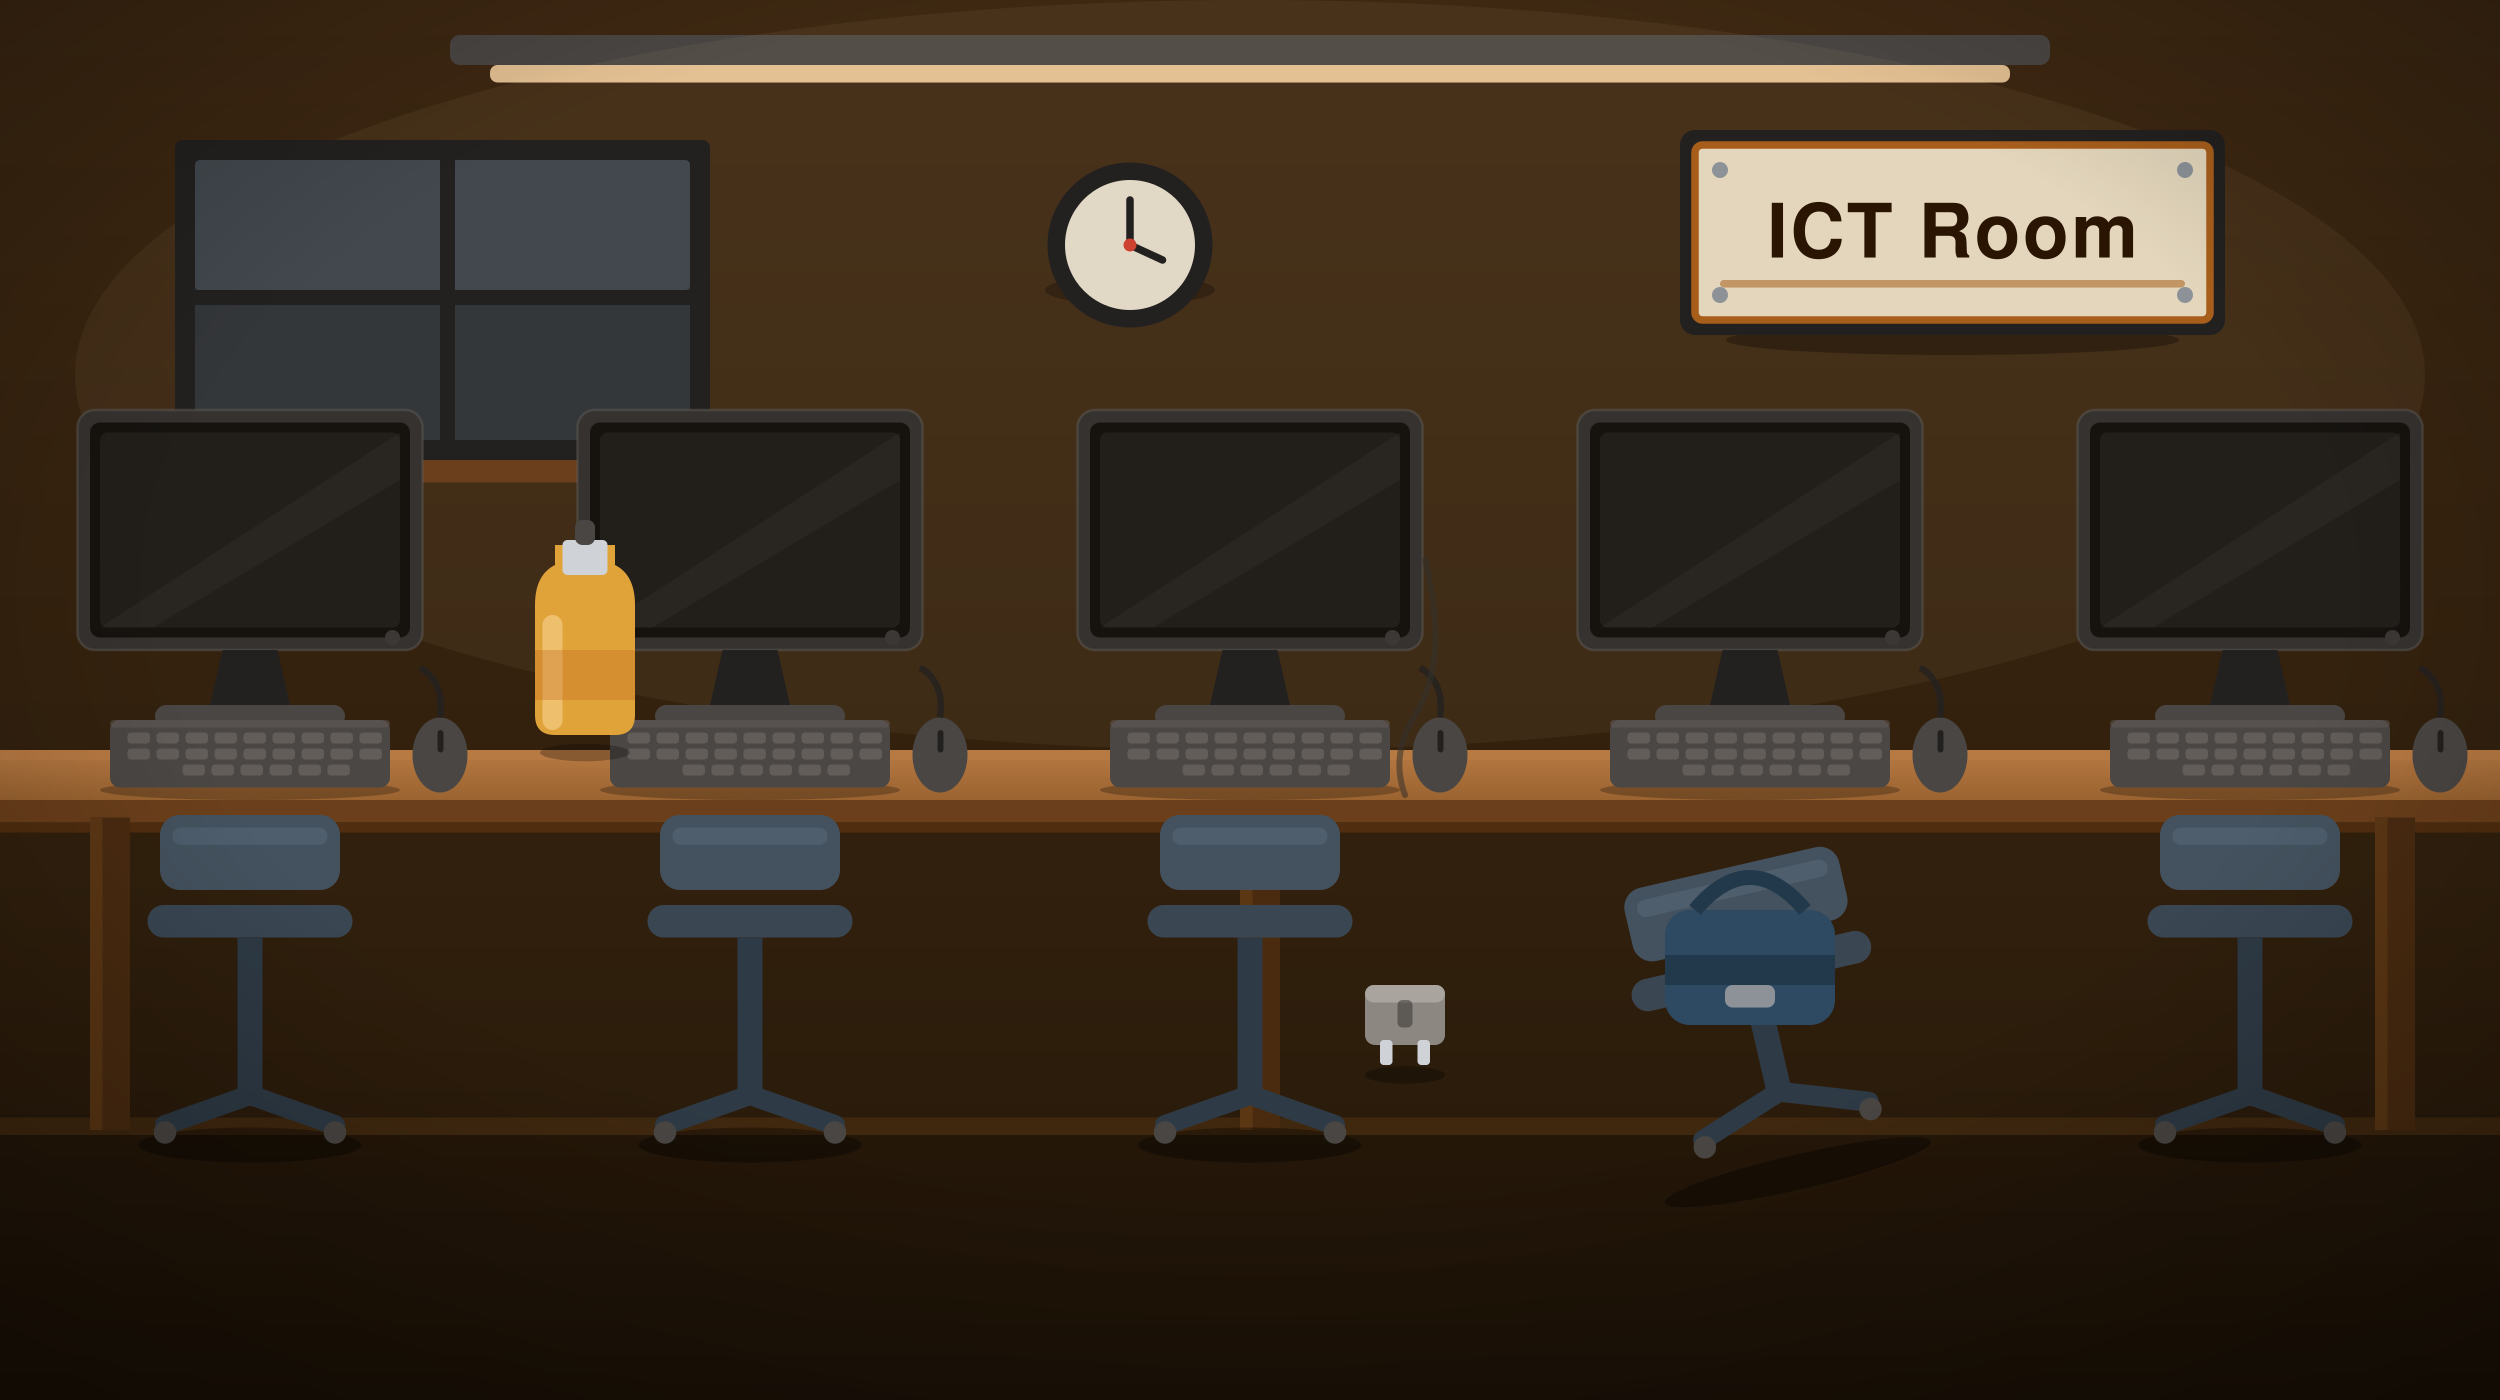
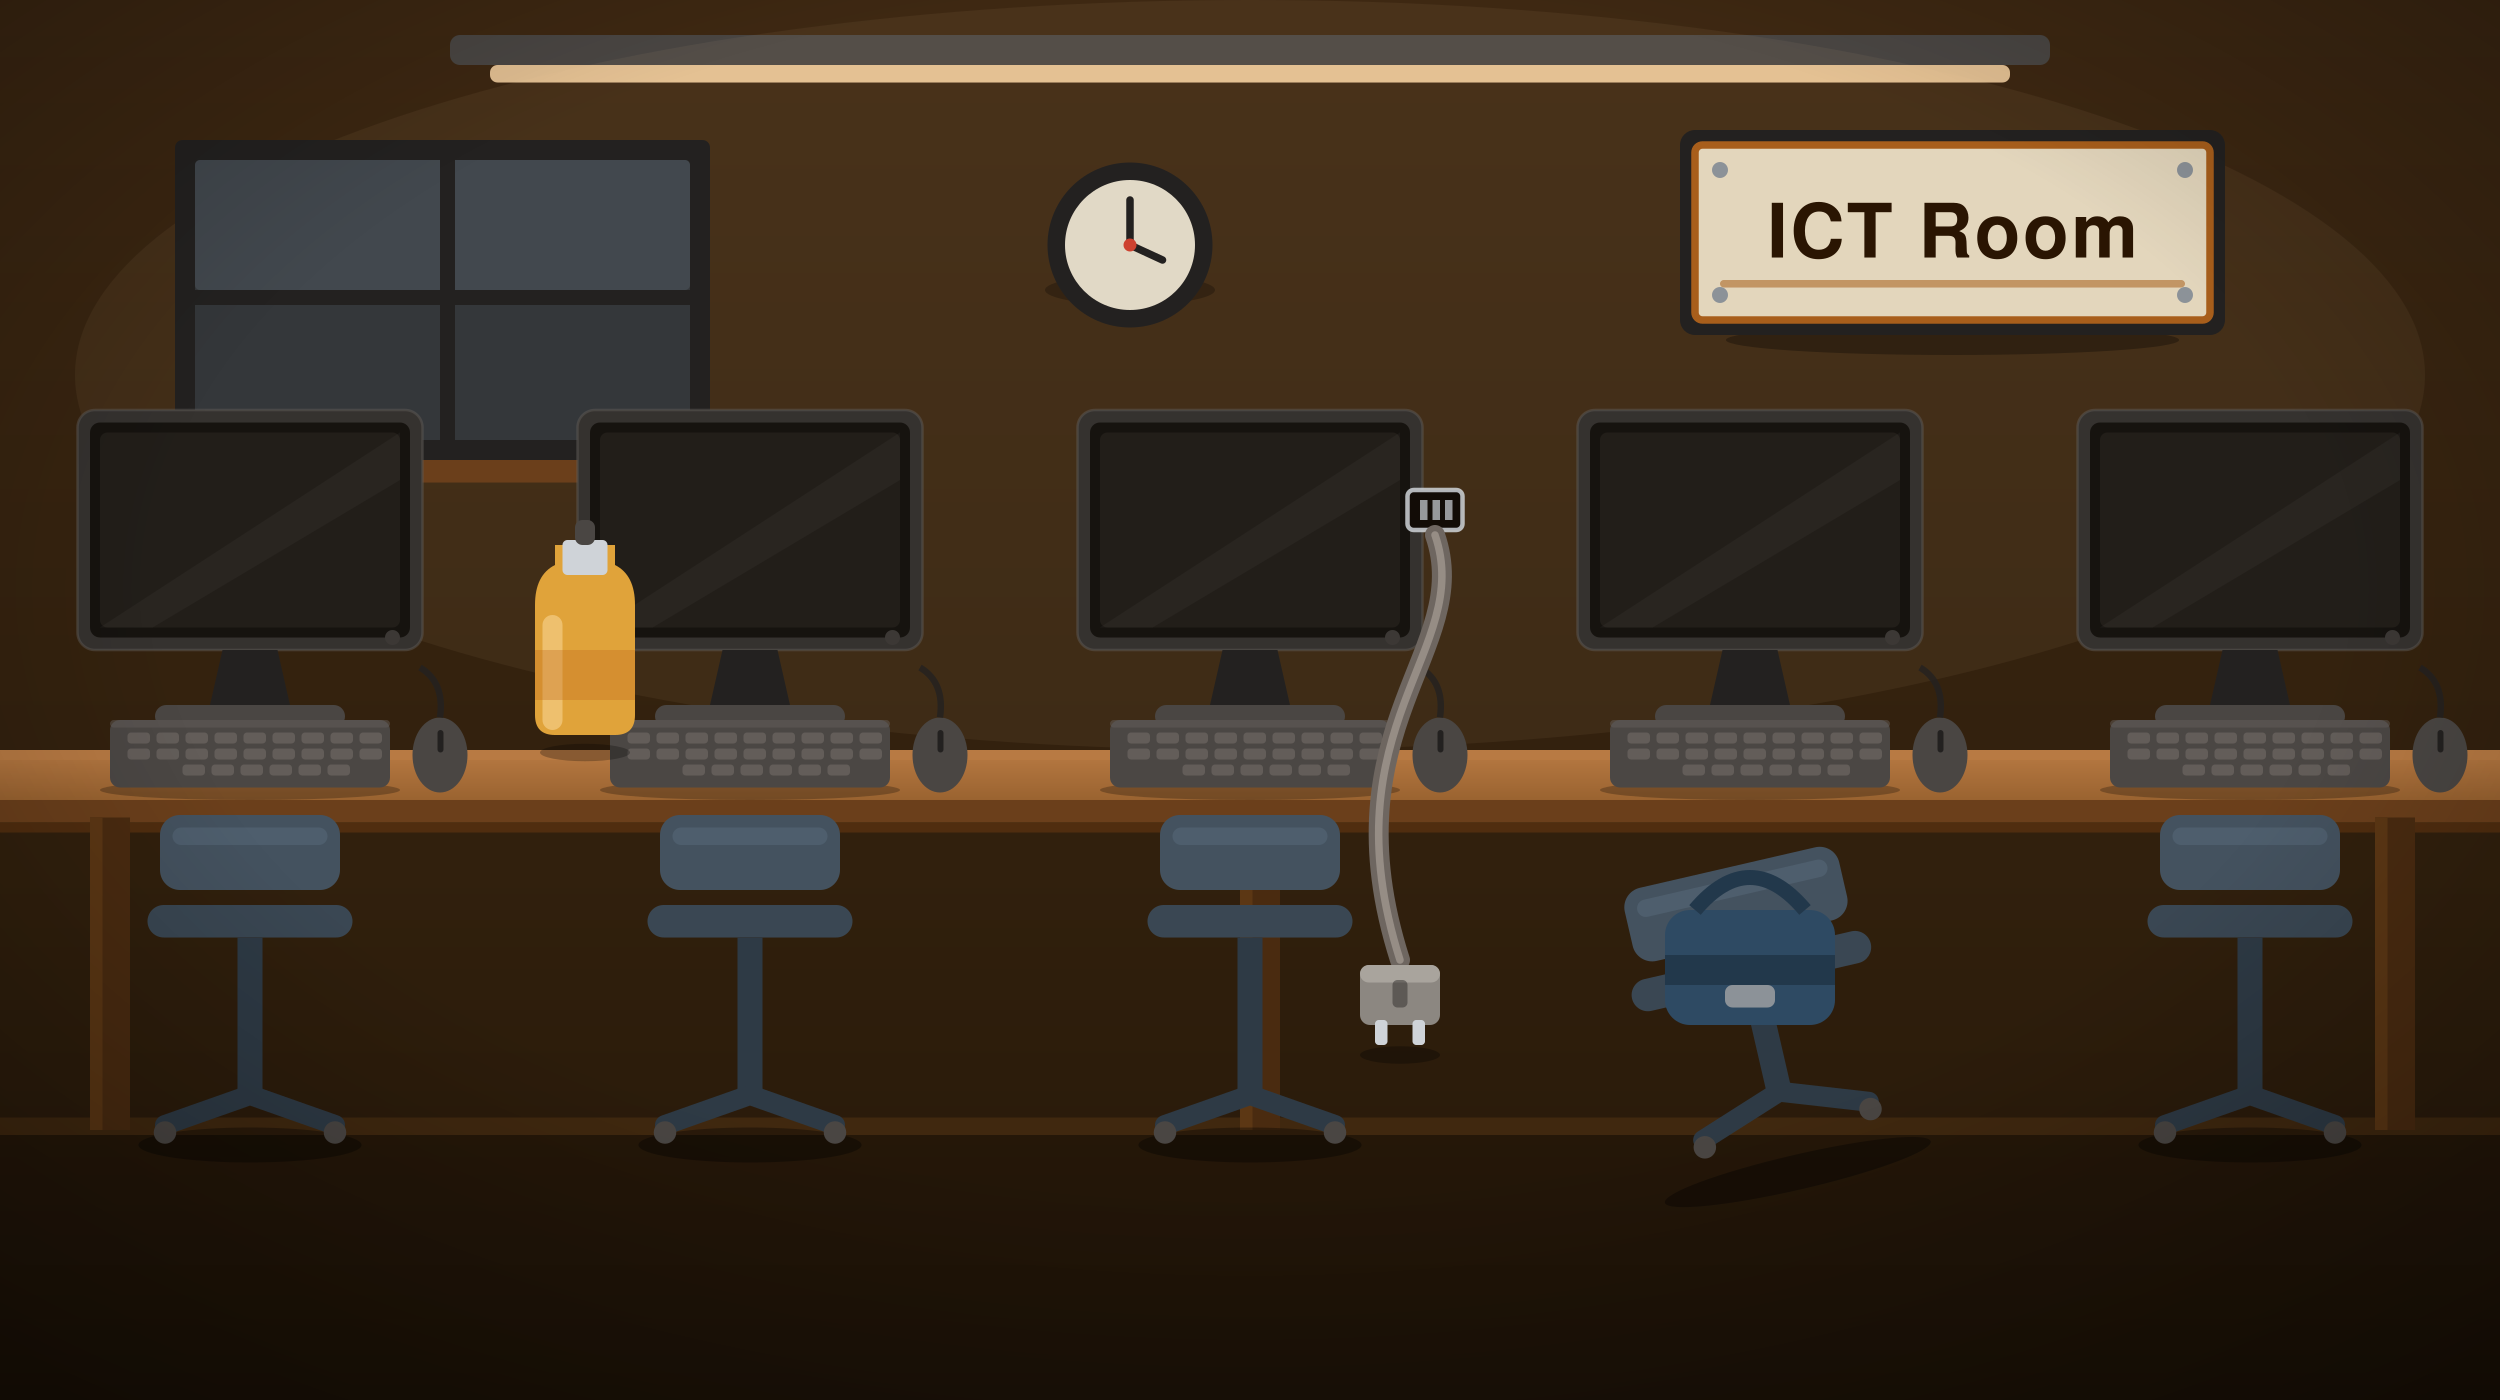
<svg xmlns="http://www.w3.org/2000/svg" viewBox="0 0 1000 560" role="img" aria-label="A school ICT room bench with five computer stations. One station has a sports bottle of juice standing beside the keyboard. One has a lead pulled out of the back of the machine and hanging down underneath it. One has a bag dumped on its chair, which is pushed back. The other two are tidy, with their screens off and their chairs in.">
  <defs>
    <linearGradient id="wallgrad" x1="0" y1="0" x2="0" y2="1">
      <stop offset="0" stop-color="#3E2812" />
      <stop offset="0.62" stop-color="#31200D" />
      <stop offset="1" stop-color="#241608" />
    </linearGradient>
    <linearGradient id="benchgrad" x1="0" y1="0" x2="0" y2="1">
      <stop offset="0" stop-color="#B87A43" />
      <stop offset="1" stop-color="#9A6330" />
    </linearGradient>
    <linearGradient id="floorgrad" x1="0" y1="0" x2="0" y2="1">
      <stop offset="0" stop-color="#251708" />
      <stop offset="1" stop-color="#1C1207" />
    </linearGradient>
    <radialGradient id="vig" cx="0.5" cy="0.42" r="0.78">
      <stop offset="0.55" stop-color="#000" stop-opacity="0" />
      <stop offset="1" stop-color="#000" stop-opacity="0.42" />
    </radialGradient>
  </defs>
  <rect width="1000" height="560" fill="url(#wallgrad)" />
  <rect y="452" width="1000" height="108" fill="url(#floorgrad)" />
  <rect y="447" width="1000" height="7" fill="#40280F" />
  <rect x="180" y="14" width="640" height="12" rx="4" fill="#4A4643" />
  <rect x="196" y="26" width="608" height="7" rx="3" fill="#FFD9A8" opacity="0.85" />
  <ellipse cx="500" cy="150" rx="470" ry="150" fill="#FFD9A8" opacity="0.055" />
  <rect x="70" y="56" width="214" height="128" rx="3" fill="#232120" />
  <rect x="78" y="64" width="198" height="112" rx="2" fill="#5A6B78" opacity="0.30" />
  <rect x="78" y="64" width="198" height="52" rx="2" fill="#8FA6B6" opacity="0.16" />
  <rect x="176" y="64" width="6" height="112" fill="#232120" />
  <rect x="78" y="116" width="198" height="6" fill="#232120" />
  <rect x="62" y="184" width="230" height="9" rx="3" fill="#6B3F1B" />
  <ellipse cx="781" cy="136" rx="90.64" ry="6" fill="#000" opacity="0.3" />
  <rect x="672" y="52" width="218" height="82" rx="6" fill="#232120" />
  <rect x="678" y="58" width="206" height="70" rx="3" fill="#E3D6BC" />
  <rect x="678" y="58" width="206" height="70" rx="3" fill="none" stroke="#A85E1B" stroke-width="3" />
  <rect x="688" y="112" width="186" height="3" rx="1.5" fill="#A85E1B" opacity="0.55" />
  <text x="781" y="103" text-anchor="middle" font-family="Helvetica, Arial, sans-serif" font-size="30" font-weight="700" letter-spacing="1" fill="#2A1502">ICT Room</text>
  <circle cx="688" cy="68" r="3.2" fill="#8C9298" />
  <circle cx="874" cy="68" r="3.2" fill="#8C9298" />
  <circle cx="688" cy="118" r="3.2" fill="#8C9298" />
  <circle cx="874" cy="118" r="3.2" fill="#8C9298" />
  <ellipse cx="452" cy="116" rx="34" ry="6" fill="#000" opacity="0.25" />
  <circle cx="452" cy="98" r="33" fill="#232120" />
  <circle cx="452" cy="98" r="26" fill="#F1E8D4" opacity="0.92" />
  <path d="M452 98 L452 80 M452 98 L465 104" stroke="#232120" stroke-width="3" stroke-linecap="round" />
  <circle cx="452" cy="98" r="2.6" fill="#CE4230" />
  <rect y="300" width="1000" height="20" fill="url(#benchgrad)" />
  <rect y="300" width="1000" height="4" fill="#B87A43" opacity="0.85" />
  <rect y="320" width="1000" height="9" fill="#6B3F1B" />
  <rect y="329" width="1000" height="4" fill="#57310F" opacity="0.8" />
  <rect x="36" y="327" width="16" height="125" fill="#4A2B10" />
  <rect x="36" y="327" width="5" height="125" fill="#5C3714" />
  <rect x="496" y="327" width="16" height="125" fill="#4A2B10" />
  <rect x="496" y="327" width="5" height="125" fill="#5C3714" />
  <rect x="950" y="327" width="16" height="125" fill="#4A2B10" />
  <rect x="950" y="327" width="5" height="125" fill="#5C3714" />
  <g class="stn stn-0">
    <g>
      <ellipse cx="100" cy="458" rx="44.64" ry="7" fill="#000" opacity="0.35" />
      <rect x="64" y="326" width="72" height="30" rx="8" fill="#44525F" />
      <rect x="69" y="331" width="62" height="7" rx="3.5" fill="#566878" opacity="0.55" />
      <rect x="59" y="362" width="82" height="13" rx="6.5" fill="#3A4753" />
      <rect x="95" y="375" width="10" height="63" fill="#2E3A45" />
      <path d="M66 450 L100 438 L134 450" stroke="#2E3A45" stroke-width="8" fill="none" stroke-linecap="round" />
      <circle cx="66" cy="453" r="4.5" fill="#4A4643" />
      <circle cx="134" cy="453" r="4.5" fill="#4A4643" />
    </g>
-     <ellipse cx="100" cy="302" rx="52" ry="5" fill="#000" opacity="0.32" />
-     <rect x="31" y="164" width="138" height="96" rx="7" fill="#35322F" />
-     <rect x="31" y="164" width="138" height="96" rx="7" fill="none" stroke="#5E5955" stroke-width="1" opacity="0.5" />
-     <rect x="36" y="169" width="128" height="86" rx="4" fill="#16130F" />
-     <rect x="40" y="173" width="120" height="78" rx="3" fill="#221E19" />
-     <path d="M40 251 L160 173 L160 192 L61 251 Z" fill="#FFFFFF" opacity="0.035" />
-     <circle cx="157" cy="255" r="3" fill="#3C3835" />
-     <path d="M89 260 h22 l5 22 h-32 z" fill="#232120" />
-     <rect x="62" y="282" width="76" height="9" rx="4.5" fill="#4A4643" />
+     <g class="prop prop-screen-off">
+       <ellipse cx="100" cy="302" rx="52" ry="5" fill="#000" opacity="0.32" />
+       <rect x="31" y="164" width="138" height="96" rx="7" fill="#35322F" />
+       <rect x="31" y="164" width="138" height="96" rx="7" fill="none" stroke="#5E5955" stroke-width="1" opacity="0.5" />
+       <rect x="36" y="169" width="128" height="86" rx="4" fill="#16130F" />
+       <rect x="40" y="173" width="120" height="78" rx="3" fill="#221E19" />
+       <path d="M40 251 L160 173 L160 192 L61 251 Z" fill="#FFFFFF" opacity="0.035" />
+       <circle cx="157" cy="255" r="3" fill="#3C3835" />
+       <path d="M89 260 h22 l5 22 h-32 z" fill="#232120" />
+       <rect x="62" y="282" width="76" height="9" rx="4.5" fill="#4A4643" />
+     </g>
    <ellipse cx="100" cy="316" rx="60" ry="4" fill="#000" opacity="0.25" />
    <rect x="44" y="288" width="112" height="27" rx="4" fill="#4B4744" />
    <rect x="44" y="288" width="112" height="3" rx="1.5" fill="#635D59" opacity="0.5" />
    <rect x="51" y="293" width="9" height="4.4" rx="1.4" fill="#635D59" />
    <rect x="62.6" y="293" width="9" height="4.4" rx="1.4" fill="#635D59" />
    <rect x="74.2" y="293" width="9" height="4.4" rx="1.4" fill="#635D59" />
    <rect x="85.8" y="293" width="9" height="4.4" rx="1.4" fill="#635D59" />
    <rect x="97.4" y="293" width="9" height="4.4" rx="1.4" fill="#635D59" />
    <rect x="109" y="293" width="9" height="4.4" rx="1.4" fill="#635D59" />
    <rect x="120.6" y="293" width="9" height="4.4" rx="1.4" fill="#635D59" />
    <rect x="132.2" y="293" width="9" height="4.4" rx="1.4" fill="#635D59" />
    <rect x="143.8" y="293" width="9" height="4.4" rx="1.4" fill="#635D59" />
    <rect x="51" y="299.4" width="9" height="4.4" rx="1.4" fill="#635D59" />
    <rect x="62.6" y="299.4" width="9" height="4.4" rx="1.4" fill="#635D59" />
    <rect x="74.2" y="299.4" width="9" height="4.4" rx="1.4" fill="#635D59" />
    <rect x="85.8" y="299.4" width="9" height="4.4" rx="1.4" fill="#635D59" />
    <rect x="97.4" y="299.4" width="9" height="4.4" rx="1.4" fill="#635D59" />
    <rect x="109" y="299.4" width="9" height="4.4" rx="1.4" fill="#635D59" />
    <rect x="120.6" y="299.4" width="9" height="4.4" rx="1.4" fill="#635D59" />
    <rect x="132.2" y="299.4" width="9" height="4.4" rx="1.4" fill="#635D59" />
    <rect x="143.8" y="299.4" width="9" height="4.4" rx="1.4" fill="#635D59" />
    <rect x="73" y="305.8" width="9" height="4.4" rx="1.4" fill="#635D59" />
    <rect x="84.6" y="305.8" width="9" height="4.4" rx="1.4" fill="#635D59" />
    <rect x="96.2" y="305.8" width="9" height="4.4" rx="1.4" fill="#635D59" />
    <rect x="107.8" y="305.8" width="9" height="4.4" rx="1.4" fill="#635D59" />
    <rect x="119.4" y="305.8" width="9" height="4.4" rx="1.4" fill="#635D59" />
    <rect x="131" y="305.8" width="9" height="4.4" rx="1.4" fill="#635D59" />
    <ellipse cx="176" cy="302" rx="11" ry="15" fill="#4A4643" />
    <rect x="175" y="292" width="2.4" height="9" rx="1.2" fill="#232120" />
    <path d="M176 287 q2 -14 -8 -20" stroke="#232120" stroke-width="2.6" fill="none" opacity="0.8" />
  </g>
  <g class="stn stn-1">
    <g>
      <ellipse cx="300" cy="458" rx="44.64" ry="7" fill="#000" opacity="0.35" />
      <rect x="264" y="326" width="72" height="30" rx="8" fill="#44525F" />
      <rect x="269" y="331" width="62" height="7" rx="3.5" fill="#566878" opacity="0.55" />
      <rect x="259" y="362" width="82" height="13" rx="6.5" fill="#3A4753" />
      <rect x="295" y="375" width="10" height="63" fill="#2E3A45" />
      <path d="M266 450 L300 438 L334 450" stroke="#2E3A45" stroke-width="8" fill="none" stroke-linecap="round" />
      <circle cx="266" cy="453" r="4.5" fill="#4A4643" />
      <circle cx="334" cy="453" r="4.5" fill="#4A4643" />
    </g>
-     <ellipse cx="300" cy="302" rx="52" ry="5" fill="#000" opacity="0.32" />
-     <rect x="231" y="164" width="138" height="96" rx="7" fill="#35322F" />
-     <rect x="231" y="164" width="138" height="96" rx="7" fill="none" stroke="#5E5955" stroke-width="1" opacity="0.5" />
-     <rect x="236" y="169" width="128" height="86" rx="4" fill="#16130F" />
-     <rect x="240" y="173" width="120" height="78" rx="3" fill="#221E19" />
-     <path d="M240 251 L360 173 L360 192 L261 251 Z" fill="#FFFFFF" opacity="0.035" />
-     <circle cx="357" cy="255" r="3" fill="#3C3835" />
-     <path d="M289 260 h22 l5 22 h-32 z" fill="#232120" />
-     <rect x="262" y="282" width="76" height="9" rx="4.5" fill="#4A4643" />
+     <g class="prop prop-screen-off">
+       <ellipse cx="300" cy="302" rx="52" ry="5" fill="#000" opacity="0.32" />
+       <rect x="231" y="164" width="138" height="96" rx="7" fill="#35322F" />
+       <rect x="231" y="164" width="138" height="96" rx="7" fill="none" stroke="#5E5955" stroke-width="1" opacity="0.5" />
+       <rect x="236" y="169" width="128" height="86" rx="4" fill="#16130F" />
+       <rect x="240" y="173" width="120" height="78" rx="3" fill="#221E19" />
+       <path d="M240 251 L360 173 L360 192 L261 251 Z" fill="#FFFFFF" opacity="0.035" />
+       <circle cx="357" cy="255" r="3" fill="#3C3835" />
+       <path d="M289 260 h22 l5 22 h-32 z" fill="#232120" />
+       <rect x="262" y="282" width="76" height="9" rx="4.5" fill="#4A4643" />
+     </g>
    <ellipse cx="300" cy="316" rx="60" ry="4" fill="#000" opacity="0.25" />
    <rect x="244" y="288" width="112" height="27" rx="4" fill="#4B4744" />
    <rect x="244" y="288" width="112" height="3" rx="1.5" fill="#635D59" opacity="0.5" />
    <rect x="251" y="293" width="9" height="4.4" rx="1.4" fill="#635D59" />
    <rect x="262.6" y="293" width="9" height="4.4" rx="1.4" fill="#635D59" />
    <rect x="274.2" y="293" width="9" height="4.4" rx="1.4" fill="#635D59" />
    <rect x="285.8" y="293" width="9" height="4.4" rx="1.4" fill="#635D59" />
    <rect x="297.4" y="293" width="9" height="4.4" rx="1.4" fill="#635D59" />
    <rect x="309" y="293" width="9" height="4.4" rx="1.4" fill="#635D59" />
    <rect x="320.6" y="293" width="9" height="4.4" rx="1.4" fill="#635D59" />
    <rect x="332.2" y="293" width="9" height="4.4" rx="1.4" fill="#635D59" />
    <rect x="343.8" y="293" width="9" height="4.4" rx="1.4" fill="#635D59" />
    <rect x="251" y="299.4" width="9" height="4.4" rx="1.4" fill="#635D59" />
    <rect x="262.6" y="299.4" width="9" height="4.4" rx="1.4" fill="#635D59" />
    <rect x="274.2" y="299.4" width="9" height="4.4" rx="1.4" fill="#635D59" />
    <rect x="285.8" y="299.4" width="9" height="4.4" rx="1.4" fill="#635D59" />
    <rect x="297.4" y="299.4" width="9" height="4.4" rx="1.4" fill="#635D59" />
    <rect x="309" y="299.4" width="9" height="4.4" rx="1.4" fill="#635D59" />
    <rect x="320.6" y="299.4" width="9" height="4.4" rx="1.4" fill="#635D59" />
    <rect x="332.2" y="299.4" width="9" height="4.4" rx="1.4" fill="#635D59" />
    <rect x="343.8" y="299.4" width="9" height="4.4" rx="1.4" fill="#635D59" />
    <rect x="273" y="305.8" width="9" height="4.4" rx="1.4" fill="#635D59" />
    <rect x="284.6" y="305.8" width="9" height="4.4" rx="1.4" fill="#635D59" />
    <rect x="296.2" y="305.8" width="9" height="4.4" rx="1.4" fill="#635D59" />
    <rect x="307.8" y="305.8" width="9" height="4.4" rx="1.4" fill="#635D59" />
    <rect x="319.4" y="305.8" width="9" height="4.4" rx="1.4" fill="#635D59" />
    <rect x="331" y="305.8" width="9" height="4.4" rx="1.4" fill="#635D59" />
    <ellipse cx="376" cy="302" rx="11" ry="15" fill="#4A4643" />
    <rect x="375" y="292" width="2.4" height="9" rx="1.2" fill="#232120" />
    <path d="M376 287 q2 -14 -8 -20" stroke="#232120" stroke-width="2.6" fill="none" opacity="0.8" />
-     <ellipse cx="234" cy="301" rx="18" ry="3.5" fill="#000" opacity="0.26" />
-     <path d="M214 242 q0 -12 8 -16 l0 -8 l24 0 l0 8 q8 4 8 16 l0 44 q0 8 -8 8 l-24 0 q-8 0 -8 -8 z" fill="#E0A33A" />
-     <rect x="217" y="246" width="8" height="46" rx="4" fill="#F6D08A" opacity="0.65" />
-     <rect x="214" y="260" width="40" height="20" fill="#C06A1E" opacity="0.35" />
-     <rect x="225" y="216" width="18" height="14" rx="2" fill="#CFD3D8" />
-     <rect x="230" y="208" width="8" height="10" rx="3" fill="#4A4643" />
+     <g class="prop prop-juice">
+       <ellipse cx="234" cy="301" rx="18" ry="3.5" fill="#000" opacity="0.26" />
+       <path d="M214 242 q0 -12 8 -16 l0 -8 l24 0 l0 8 q8 4 8 16 l0 44 q0 8 -8 8 l-24 0 q-8 0 -8 -8 z" fill="#E0A33A" />
+       <rect x="217" y="246" width="8" height="46" rx="4" fill="#F6D08A" opacity="0.65" />
+       <rect x="214" y="260" width="40" height="20" fill="#C06A1E" opacity="0.35" />
+       <rect x="225" y="216" width="18" height="14" rx="2" fill="#CFD3D8" />
+       <rect x="230" y="208" width="8" height="10" rx="3" fill="#4A4643" />
+     </g>
  </g>
  <g class="stn stn-2">
    <g>
      <ellipse cx="500" cy="458" rx="44.64" ry="7" fill="#000" opacity="0.35" />
      <rect x="464" y="326" width="72" height="30" rx="8" fill="#44525F" />
      <rect x="469" y="331" width="62" height="7" rx="3.5" fill="#566878" opacity="0.55" />
      <rect x="459" y="362" width="82" height="13" rx="6.5" fill="#3A4753" />
      <rect x="495" y="375" width="10" height="63" fill="#2E3A45" />
      <path d="M466 450 L500 438 L534 450" stroke="#2E3A45" stroke-width="8" fill="none" stroke-linecap="round" />
      <circle cx="466" cy="453" r="4.5" fill="#4A4643" />
      <circle cx="534" cy="453" r="4.5" fill="#4A4643" />
    </g>
-     <path d="M526 182 q40 10 44 40" stroke="undefined" stroke-width="7" fill="none" stroke-linecap="round" />
-     <ellipse cx="500" cy="302" rx="52" ry="5" fill="#000" opacity="0.32" />
-     <rect x="431" y="164" width="138" height="96" rx="7" fill="#35322F" />
-     <rect x="431" y="164" width="138" height="96" rx="7" fill="none" stroke="#5E5955" stroke-width="1" opacity="0.5" />
-     <rect x="436" y="169" width="128" height="86" rx="4" fill="#16130F" />
-     <rect x="440" y="173" width="120" height="78" rx="3" fill="#221E19" />
-     <path d="M440 251 L560 173 L560 192 L461 251 Z" fill="#FFFFFF" opacity="0.035" />
-     <circle cx="557" cy="255" r="3" fill="#3C3835" />
-     <path d="M489 260 h22 l5 22 h-32 z" fill="#232120" />
-     <rect x="462" y="282" width="76" height="9" rx="4.5" fill="#4A4643" />
+     <g class="prop prop-screen-off">
+       <ellipse cx="500" cy="302" rx="52" ry="5" fill="#000" opacity="0.32" />
+       <rect x="431" y="164" width="138" height="96" rx="7" fill="#35322F" />
+       <rect x="431" y="164" width="138" height="96" rx="7" fill="none" stroke="#5E5955" stroke-width="1" opacity="0.5" />
+       <rect x="436" y="169" width="128" height="86" rx="4" fill="#16130F" />
+       <rect x="440" y="173" width="120" height="78" rx="3" fill="#221E19" />
+       <path d="M440 251 L560 173 L560 192 L461 251 Z" fill="#FFFFFF" opacity="0.035" />
+       <circle cx="557" cy="255" r="3" fill="#3C3835" />
+       <path d="M489 260 h22 l5 22 h-32 z" fill="#232120" />
+       <rect x="462" y="282" width="76" height="9" rx="4.5" fill="#4A4643" />
+     </g>
    <ellipse cx="500" cy="316" rx="60" ry="4" fill="#000" opacity="0.25" />
    <rect x="444" y="288" width="112" height="27" rx="4" fill="#4B4744" />
    <rect x="444" y="288" width="112" height="3" rx="1.5" fill="#635D59" opacity="0.5" />
    <rect x="451" y="293" width="9" height="4.4" rx="1.4" fill="#635D59" />
    <rect x="462.6" y="293" width="9" height="4.4" rx="1.4" fill="#635D59" />
    <rect x="474.2" y="293" width="9" height="4.4" rx="1.4" fill="#635D59" />
    <rect x="485.8" y="293" width="9" height="4.4" rx="1.4" fill="#635D59" />
    <rect x="497.4" y="293" width="9" height="4.4" rx="1.4" fill="#635D59" />
    <rect x="509" y="293" width="9" height="4.4" rx="1.4" fill="#635D59" />
    <rect x="520.6" y="293" width="9" height="4.4" rx="1.4" fill="#635D59" />
    <rect x="532.2" y="293" width="9" height="4.4" rx="1.4" fill="#635D59" />
    <rect x="543.8" y="293" width="9" height="4.4" rx="1.4" fill="#635D59" />
    <rect x="451" y="299.4" width="9" height="4.4" rx="1.4" fill="#635D59" />
    <rect x="462.6" y="299.4" width="9" height="4.4" rx="1.4" fill="#635D59" />
    <rect x="474.2" y="299.4" width="9" height="4.4" rx="1.4" fill="#635D59" />
    <rect x="485.8" y="299.4" width="9" height="4.4" rx="1.4" fill="#635D59" />
    <rect x="497.4" y="299.4" width="9" height="4.4" rx="1.4" fill="#635D59" />
    <rect x="509" y="299.4" width="9" height="4.4" rx="1.4" fill="#635D59" />
    <rect x="520.6" y="299.4" width="9" height="4.4" rx="1.4" fill="#635D59" />
    <rect x="532.2" y="299.4" width="9" height="4.4" rx="1.4" fill="#635D59" />
    <rect x="543.8" y="299.4" width="9" height="4.4" rx="1.4" fill="#635D59" />
    <rect x="473" y="305.8" width="9" height="4.4" rx="1.4" fill="#635D59" />
    <rect x="484.6" y="305.8" width="9" height="4.4" rx="1.4" fill="#635D59" />
    <rect x="496.2" y="305.8" width="9" height="4.4" rx="1.4" fill="#635D59" />
    <rect x="507.8" y="305.8" width="9" height="4.4" rx="1.4" fill="#635D59" />
    <rect x="519.4" y="305.8" width="9" height="4.4" rx="1.4" fill="#635D59" />
    <rect x="531" y="305.8" width="9" height="4.4" rx="1.4" fill="#635D59" />
    <ellipse cx="576" cy="302" rx="11" ry="15" fill="#4A4643" />
    <rect x="575" y="292" width="2.4" height="9" rx="1.2" fill="#232120" />
    <path d="M576 287 q2 -14 -8 -20" stroke="#232120" stroke-width="2.6" fill="none" opacity="0.8" />
-     <path d="M570 224 q10 40 -4 62 q-10 16 -4 32" stroke="undefined" stroke-width="7" fill="none" stroke-linecap="round" />
-     <path d="M570 224 q10 40 -4 62 q-10 16 -4 32" stroke="#332F2B" stroke-width="2.4" fill="none" stroke-linecap="round" opacity="0.55" />
-     <ellipse cx="562" cy="430" rx="16" ry="3.5" fill="#000" opacity="0.3" />
-     <rect x="546" y="394" width="32" height="24" rx="4" fill="#8C8781" />
-     <rect x="546" y="394" width="32" height="7" rx="3.5" fill="#A9A49D" />
-     <rect x="552" y="416" width="5" height="10" rx="1.5" fill="#CFD3D8" />
-     <rect x="567" y="416" width="5" height="10" rx="1.5" fill="#CFD3D8" />
-     <rect x="559" y="400" width="6" height="11" rx="2" fill="#232120" opacity="0.45" />
+     <g class="prop prop-cable-socket">
+       <rect x="563" y="196" width="22" height="16" rx="2.5" fill="#120C06" />
+       <rect x="563" y="196" width="22" height="16" rx="2.5" fill="none" stroke="#CFD3D8" stroke-width="1.8" opacity="0.85" />
+       <rect x="568" y="200" width="3" height="8" fill="#CFD3D8" opacity="0.7" />
+       <rect x="573" y="200" width="3" height="8" fill="#CFD3D8" opacity="0.7" />
+       <rect x="578" y="200" width="3" height="8" fill="#CFD3D8" opacity="0.7" />
+       <path d="M574 214 C 590 260, 530 290, 560 384" stroke="#6E6660" stroke-width="8" fill="none" stroke-linecap="round" />
+       <path d="M574 214 C 590 260, 530 290, 560 384" stroke="#9A918A" stroke-width="3" fill="none" stroke-linecap="round" opacity="0.9" />
+       <ellipse cx="560" cy="422" rx="16" ry="3.5" fill="#000" opacity="0.3" />
+       <rect x="544" y="386" width="32" height="24" rx="4" fill="#8C8781" />
+       <rect x="544" y="386" width="32" height="7" rx="3.5" fill="#A9A49D" />
+       <rect x="550" y="408" width="5" height="10" rx="1.5" fill="#CFD3D8" />
+       <rect x="565" y="408" width="5" height="10" rx="1.5" fill="#CFD3D8" />
+       <rect x="557" y="392" width="6" height="11" rx="2" fill="#232120" opacity="0.45" />
+     </g>
  </g>
  <g class="stn stn-3">
    <g transform="rotate(-13 700 386)">
      <ellipse cx="700" cy="471" rx="54.56" ry="7" fill="#000" opacity="0.35" />
      <rect x="656" y="346" width="88" height="30" rx="8" fill="#44525F" />
      <rect x="661" y="351" width="78" height="7" rx="3.5" fill="#566878" opacity="0.55" />
      <rect x="651" y="382" width="98" height="13" rx="6.5" fill="#3A4753" />
      <rect x="695" y="395" width="10" height="43" fill="#2E3A45" />
      <path d="M666 450 L700 438 L734 450" stroke="#2E3A45" stroke-width="8" fill="none" stroke-linecap="round" />
      <circle cx="666" cy="453" r="4.5" fill="#4A4643" />
      <circle cx="734" cy="453" r="4.5" fill="#4A4643" />
    </g>
-     <rect x="666" y="364" width="68" height="46" rx="10" fill="#2E4A63" />
-     <rect x="666" y="382" width="68" height="12" fill="#22384B" />
-     <path d="M678 364 q22 -26 44 0" stroke="#22384B" stroke-width="6" fill="none" />
-     <rect x="690" y="394" width="20" height="9" rx="3" fill="#8C9298" />
-     <ellipse cx="700" cy="302" rx="52" ry="5" fill="#000" opacity="0.32" />
-     <rect x="631" y="164" width="138" height="96" rx="7" fill="#35322F" />
-     <rect x="631" y="164" width="138" height="96" rx="7" fill="none" stroke="#5E5955" stroke-width="1" opacity="0.5" />
-     <rect x="636" y="169" width="128" height="86" rx="4" fill="#16130F" />
-     <rect x="640" y="173" width="120" height="78" rx="3" fill="#221E19" />
-     <path d="M640 251 L760 173 L760 192 L661 251 Z" fill="#FFFFFF" opacity="0.035" />
-     <circle cx="757" cy="255" r="3" fill="#3C3835" />
-     <path d="M689 260 h22 l5 22 h-32 z" fill="#232120" />
-     <rect x="662" y="282" width="76" height="9" rx="4.5" fill="#4A4643" />
+     <g class="prop prop-bag">
+       <rect x="666" y="364" width="68" height="46" rx="10" fill="#2E4A63" />
+       <rect x="666" y="382" width="68" height="12" fill="#22384B" />
+       <path d="M678 364 q22 -26 44 0" stroke="#22384B" stroke-width="6" fill="none" />
+       <rect x="690" y="394" width="20" height="9" rx="3" fill="#8C9298" />
+     </g>
+     <g class="prop prop-screen-off">
+       <ellipse cx="700" cy="302" rx="52" ry="5" fill="#000" opacity="0.32" />
+       <rect x="631" y="164" width="138" height="96" rx="7" fill="#35322F" />
+       <rect x="631" y="164" width="138" height="96" rx="7" fill="none" stroke="#5E5955" stroke-width="1" opacity="0.5" />
+       <rect x="636" y="169" width="128" height="86" rx="4" fill="#16130F" />
+       <rect x="640" y="173" width="120" height="78" rx="3" fill="#221E19" />
+       <path d="M640 251 L760 173 L760 192 L661 251 Z" fill="#FFFFFF" opacity="0.035" />
+       <circle cx="757" cy="255" r="3" fill="#3C3835" />
+       <path d="M689 260 h22 l5 22 h-32 z" fill="#232120" />
+       <rect x="662" y="282" width="76" height="9" rx="4.5" fill="#4A4643" />
+     </g>
    <ellipse cx="700" cy="316" rx="60" ry="4" fill="#000" opacity="0.25" />
    <rect x="644" y="288" width="112" height="27" rx="4" fill="#4B4744" />
    <rect x="644" y="288" width="112" height="3" rx="1.5" fill="#635D59" opacity="0.5" />
    <rect x="651" y="293" width="9" height="4.4" rx="1.4" fill="#635D59" />
    <rect x="662.6" y="293" width="9" height="4.4" rx="1.4" fill="#635D59" />
    <rect x="674.2" y="293" width="9" height="4.4" rx="1.4" fill="#635D59" />
    <rect x="685.8" y="293" width="9" height="4.4" rx="1.4" fill="#635D59" />
    <rect x="697.4" y="293" width="9" height="4.4" rx="1.4" fill="#635D59" />
    <rect x="709" y="293" width="9" height="4.4" rx="1.4" fill="#635D59" />
    <rect x="720.6" y="293" width="9" height="4.4" rx="1.4" fill="#635D59" />
    <rect x="732.2" y="293" width="9" height="4.4" rx="1.4" fill="#635D59" />
    <rect x="743.8" y="293" width="9" height="4.4" rx="1.4" fill="#635D59" />
    <rect x="651" y="299.4" width="9" height="4.4" rx="1.4" fill="#635D59" />
    <rect x="662.6" y="299.4" width="9" height="4.4" rx="1.4" fill="#635D59" />
    <rect x="674.2" y="299.4" width="9" height="4.4" rx="1.4" fill="#635D59" />
    <rect x="685.8" y="299.4" width="9" height="4.4" rx="1.4" fill="#635D59" />
    <rect x="697.4" y="299.4" width="9" height="4.4" rx="1.4" fill="#635D59" />
    <rect x="709" y="299.4" width="9" height="4.4" rx="1.4" fill="#635D59" />
    <rect x="720.6" y="299.4" width="9" height="4.4" rx="1.4" fill="#635D59" />
    <rect x="732.2" y="299.4" width="9" height="4.4" rx="1.4" fill="#635D59" />
    <rect x="743.8" y="299.4" width="9" height="4.4" rx="1.4" fill="#635D59" />
    <rect x="673" y="305.8" width="9" height="4.4" rx="1.4" fill="#635D59" />
    <rect x="684.6" y="305.8" width="9" height="4.4" rx="1.4" fill="#635D59" />
    <rect x="696.2" y="305.8" width="9" height="4.4" rx="1.4" fill="#635D59" />
    <rect x="707.8" y="305.8" width="9" height="4.4" rx="1.4" fill="#635D59" />
    <rect x="719.4" y="305.8" width="9" height="4.4" rx="1.4" fill="#635D59" />
    <rect x="731" y="305.8" width="9" height="4.4" rx="1.4" fill="#635D59" />
    <ellipse cx="776" cy="302" rx="11" ry="15" fill="#4A4643" />
    <rect x="775" y="292" width="2.4" height="9" rx="1.2" fill="#232120" />
    <path d="M776 287 q2 -14 -8 -20" stroke="#232120" stroke-width="2.6" fill="none" opacity="0.8" />
  </g>
  <g class="stn stn-4">
    <g>
      <ellipse cx="900" cy="458" rx="44.64" ry="7" fill="#000" opacity="0.35" />
      <rect x="864" y="326" width="72" height="30" rx="8" fill="#44525F" />
      <rect x="869" y="331" width="62" height="7" rx="3.5" fill="#566878" opacity="0.55" />
      <rect x="859" y="362" width="82" height="13" rx="6.5" fill="#3A4753" />
      <rect x="895" y="375" width="10" height="63" fill="#2E3A45" />
      <path d="M866 450 L900 438 L934 450" stroke="#2E3A45" stroke-width="8" fill="none" stroke-linecap="round" />
      <circle cx="866" cy="453" r="4.5" fill="#4A4643" />
      <circle cx="934" cy="453" r="4.5" fill="#4A4643" />
    </g>
-     <ellipse cx="900" cy="302" rx="52" ry="5" fill="#000" opacity="0.32" />
-     <rect x="831" y="164" width="138" height="96" rx="7" fill="#35322F" />
-     <rect x="831" y="164" width="138" height="96" rx="7" fill="none" stroke="#5E5955" stroke-width="1" opacity="0.5" />
-     <rect x="836" y="169" width="128" height="86" rx="4" fill="#16130F" />
-     <rect x="840" y="173" width="120" height="78" rx="3" fill="#221E19" />
-     <path d="M840 251 L960 173 L960 192 L861 251 Z" fill="#FFFFFF" opacity="0.035" />
-     <circle cx="957" cy="255" r="3" fill="#3C3835" />
-     <path d="M889 260 h22 l5 22 h-32 z" fill="#232120" />
-     <rect x="862" y="282" width="76" height="9" rx="4.5" fill="#4A4643" />
+     <g class="prop prop-screen-off">
+       <ellipse cx="900" cy="302" rx="52" ry="5" fill="#000" opacity="0.32" />
+       <rect x="831" y="164" width="138" height="96" rx="7" fill="#35322F" />
+       <rect x="831" y="164" width="138" height="96" rx="7" fill="none" stroke="#5E5955" stroke-width="1" opacity="0.5" />
+       <rect x="836" y="169" width="128" height="86" rx="4" fill="#16130F" />
+       <rect x="840" y="173" width="120" height="78" rx="3" fill="#221E19" />
+       <path d="M840 251 L960 173 L960 192 L861 251 Z" fill="#FFFFFF" opacity="0.035" />
+       <circle cx="957" cy="255" r="3" fill="#3C3835" />
+       <path d="M889 260 h22 l5 22 h-32 z" fill="#232120" />
+       <rect x="862" y="282" width="76" height="9" rx="4.5" fill="#4A4643" />
+     </g>
    <ellipse cx="900" cy="316" rx="60" ry="4" fill="#000" opacity="0.25" />
    <rect x="844" y="288" width="112" height="27" rx="4" fill="#4B4744" />
    <rect x="844" y="288" width="112" height="3" rx="1.5" fill="#635D59" opacity="0.5" />
    <rect x="851" y="293" width="9" height="4.4" rx="1.4" fill="#635D59" />
    <rect x="862.6" y="293" width="9" height="4.4" rx="1.4" fill="#635D59" />
    <rect x="874.2" y="293" width="9" height="4.4" rx="1.4" fill="#635D59" />
    <rect x="885.8" y="293" width="9" height="4.4" rx="1.4" fill="#635D59" />
    <rect x="897.4" y="293" width="9" height="4.4" rx="1.4" fill="#635D59" />
    <rect x="909" y="293" width="9" height="4.4" rx="1.4" fill="#635D59" />
    <rect x="920.6" y="293" width="9" height="4.4" rx="1.4" fill="#635D59" />
    <rect x="932.2" y="293" width="9" height="4.4" rx="1.4" fill="#635D59" />
    <rect x="943.8" y="293" width="9" height="4.4" rx="1.4" fill="#635D59" />
    <rect x="851" y="299.4" width="9" height="4.4" rx="1.4" fill="#635D59" />
    <rect x="862.6" y="299.4" width="9" height="4.4" rx="1.4" fill="#635D59" />
    <rect x="874.2" y="299.4" width="9" height="4.4" rx="1.4" fill="#635D59" />
    <rect x="885.8" y="299.4" width="9" height="4.4" rx="1.4" fill="#635D59" />
    <rect x="897.4" y="299.4" width="9" height="4.4" rx="1.4" fill="#635D59" />
    <rect x="909" y="299.4" width="9" height="4.4" rx="1.4" fill="#635D59" />
    <rect x="920.6" y="299.4" width="9" height="4.4" rx="1.4" fill="#635D59" />
    <rect x="932.2" y="299.4" width="9" height="4.4" rx="1.4" fill="#635D59" />
    <rect x="943.8" y="299.4" width="9" height="4.4" rx="1.4" fill="#635D59" />
    <rect x="873" y="305.8" width="9" height="4.4" rx="1.4" fill="#635D59" />
    <rect x="884.6" y="305.8" width="9" height="4.4" rx="1.4" fill="#635D59" />
    <rect x="896.2" y="305.8" width="9" height="4.4" rx="1.4" fill="#635D59" />
    <rect x="907.8" y="305.8" width="9" height="4.4" rx="1.4" fill="#635D59" />
    <rect x="919.4" y="305.8" width="9" height="4.4" rx="1.4" fill="#635D59" />
    <rect x="931" y="305.8" width="9" height="4.4" rx="1.4" fill="#635D59" />
    <ellipse cx="976" cy="302" rx="11" ry="15" fill="#4A4643" />
    <rect x="975" y="292" width="2.4" height="9" rx="1.2" fill="#232120" />
    <path d="M976 287 q2 -14 -8 -20" stroke="#232120" stroke-width="2.6" fill="none" opacity="0.8" />
  </g>
  <rect width="1000" height="560" fill="url(#vig)" pointer-events="none" />
</svg>
